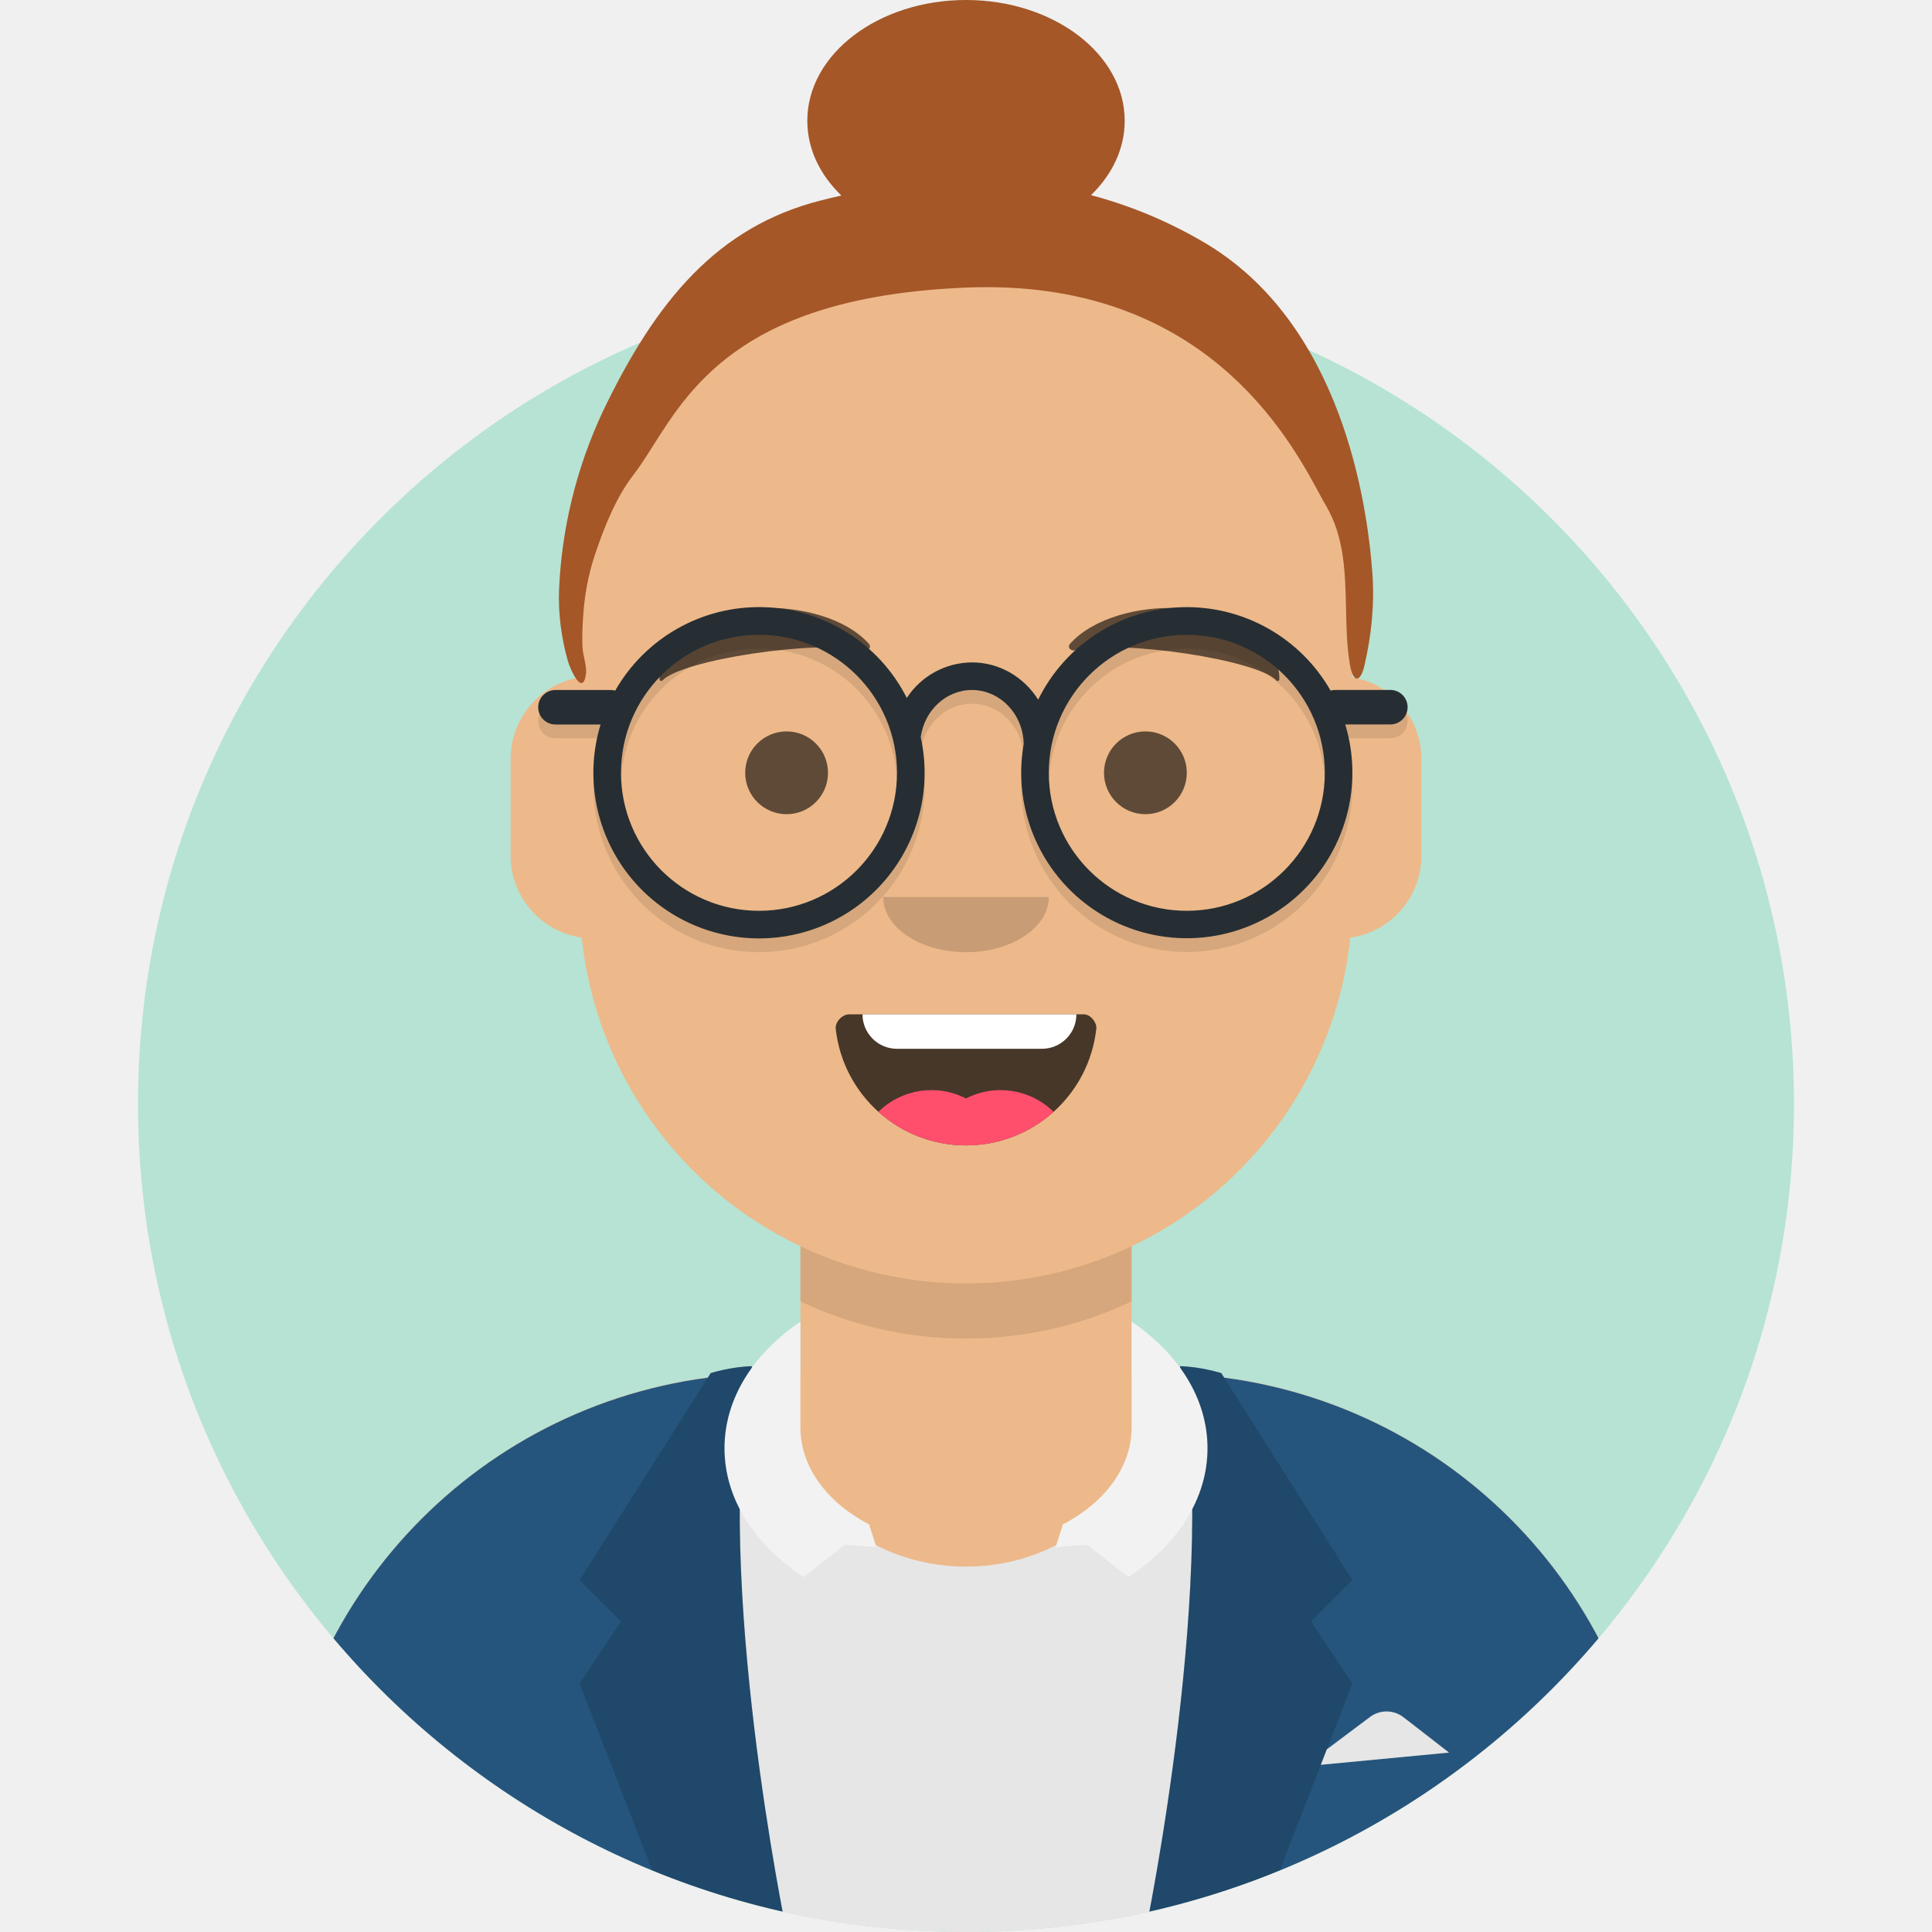
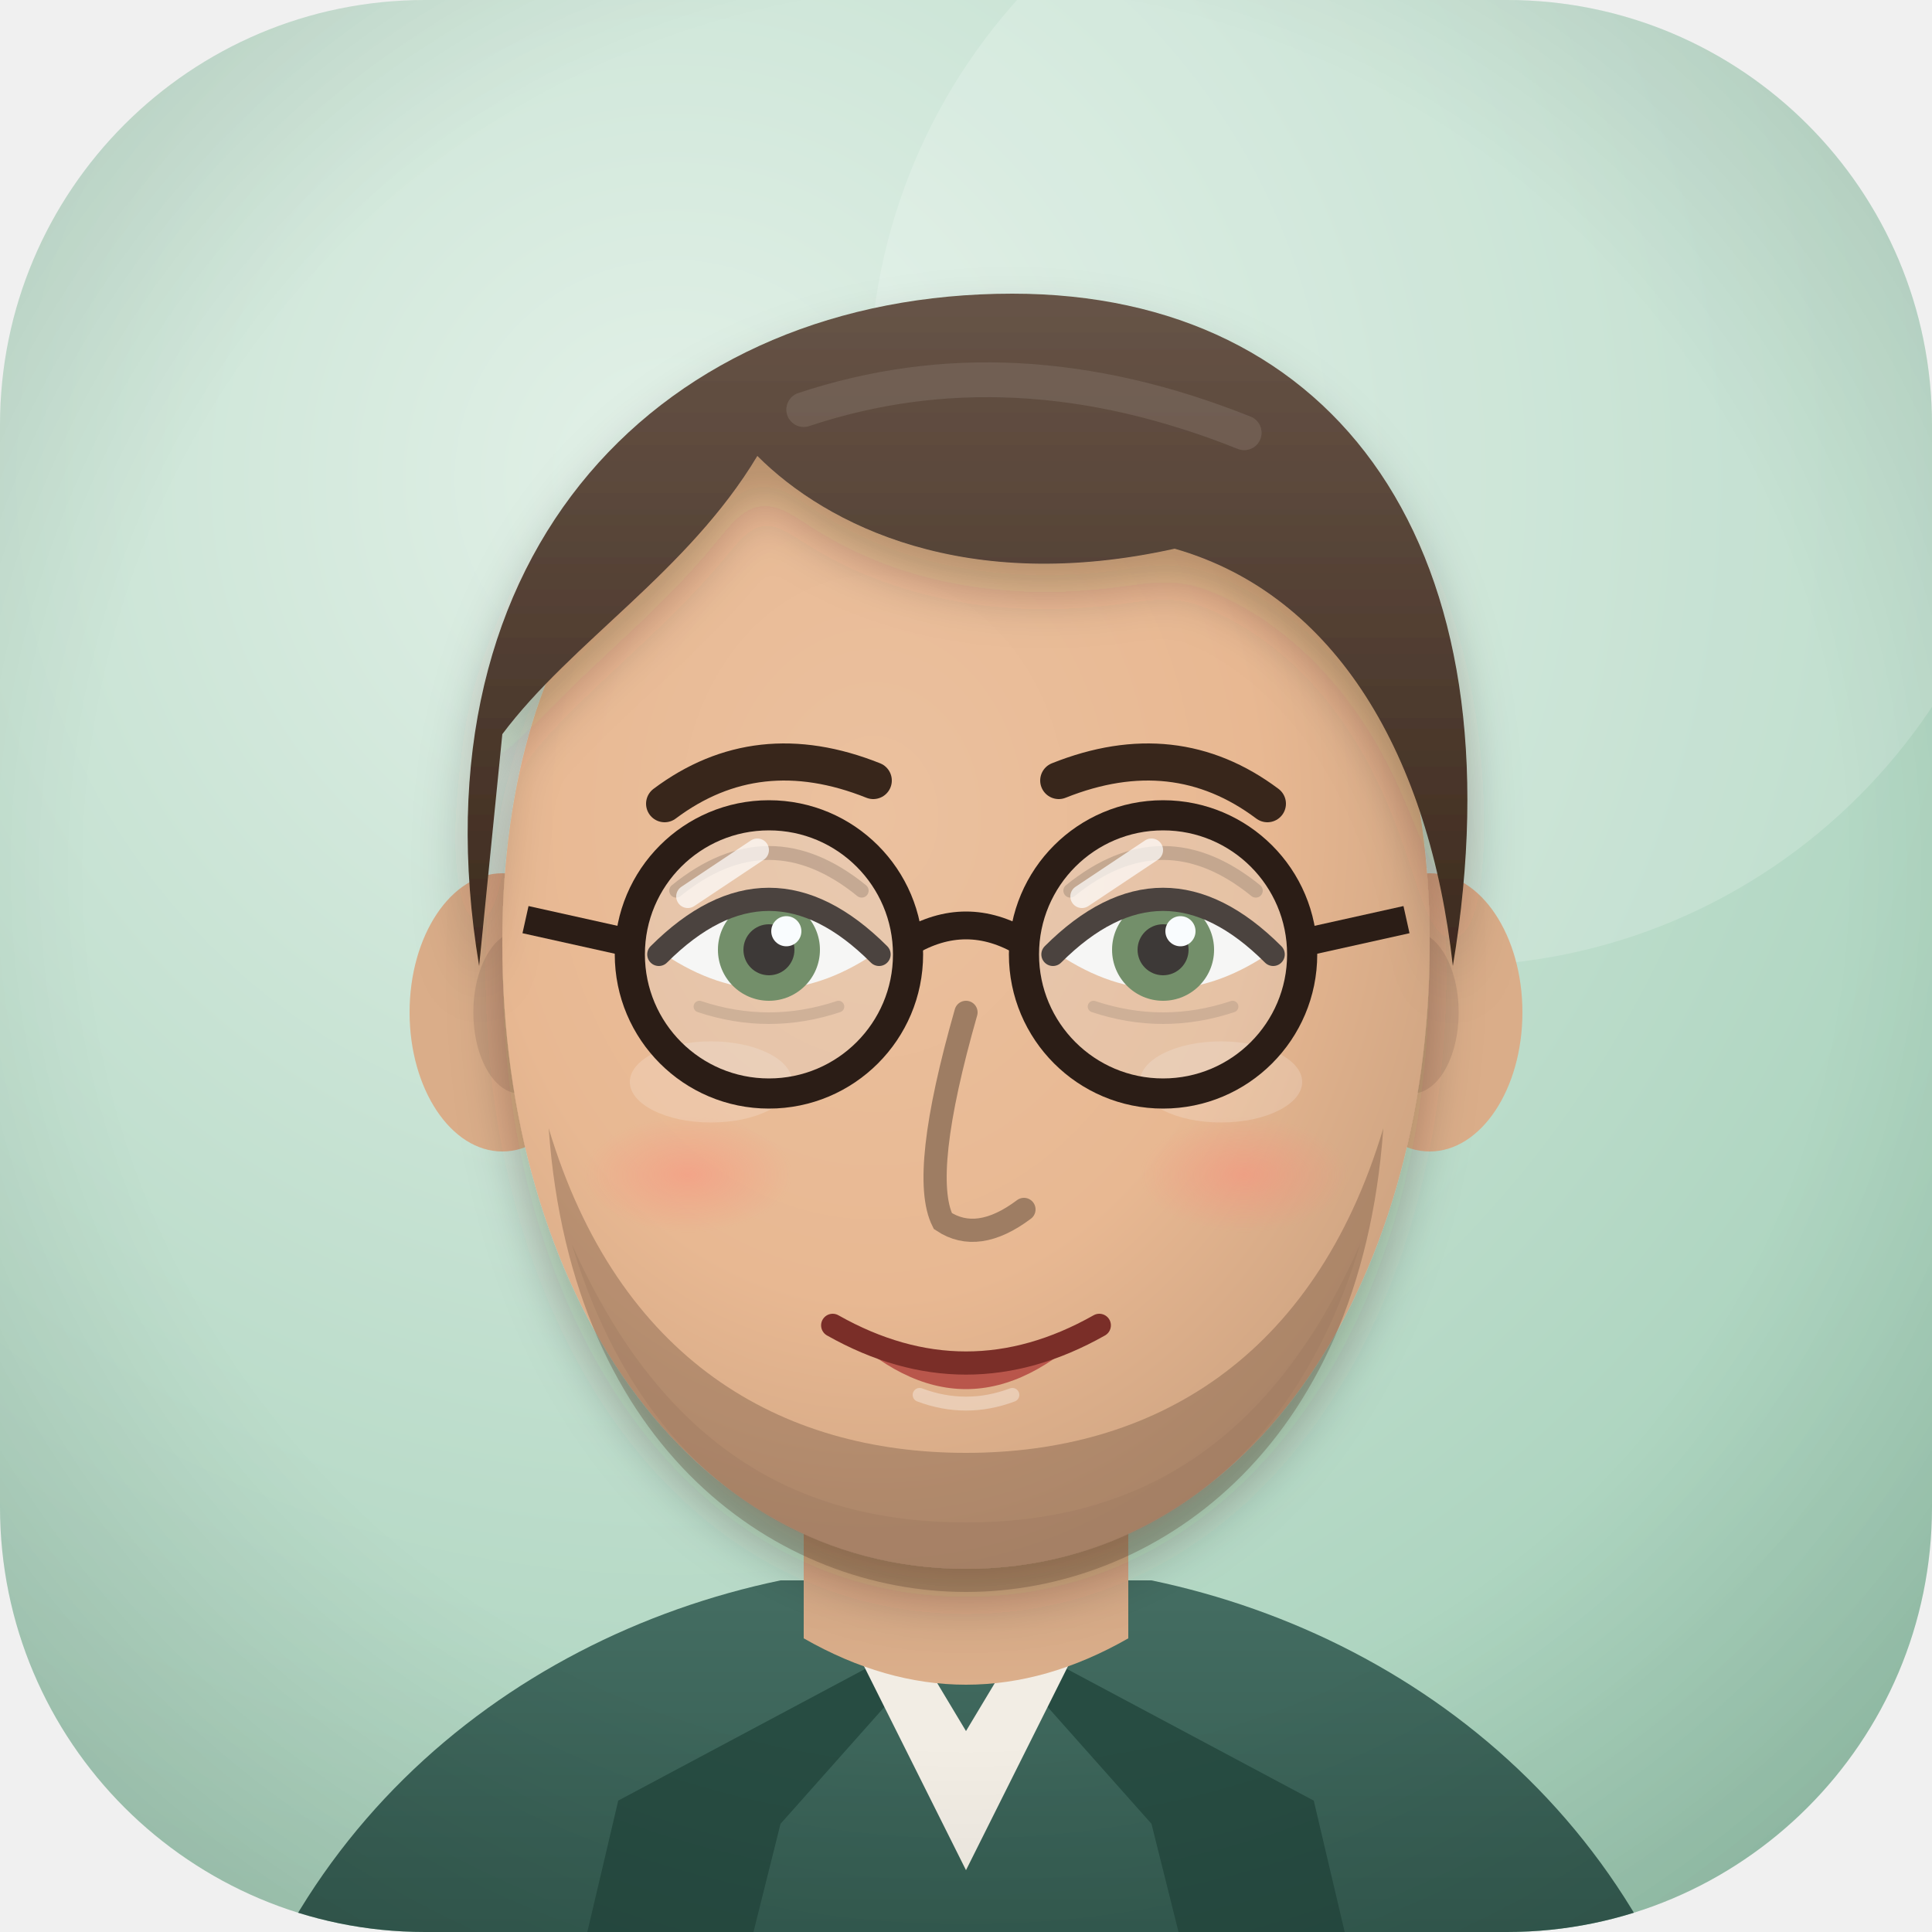
- <svg xmlns="http://www.w3.org/2000/svg" viewBox="0 0 280 280" fill="none" shape-rendering="auto">
-   <mask id="viewboxMask">
-     <rect width="280" height="280" rx="0" ry="0" x="0" y="0" fill="#fff" />
-   </mask>
-   <g mask="url(#viewboxMask)">
-     <g transform="translate(8)">
-       <circle cx="132" cy="160" r="120" fill="#b6e3d4" />
-       <mask id="styleCircle-a" style="mask-type:luminance" maskUnits="userSpaceOnUse" x="0" y="0" width="264" height="280">
-         <path d="M264 0H0v160h12c0 66.27 53.73 120 120 120 66.27 0 120-53.73 120-120h12V0Z" fill="#fff" />
-       </mask>
-       <g mask="url(#styleCircle-a)">
-         <path d="M132 36a56 56 0 0 0-56 56v6.17A12 12 0 0 0 66 110v14a12 12 0 0 0 10.3 11.88 56.04 56.04 0 0 0 31.7 44.73v18.4h-4a72 72 0 0 0-72 72v9h200v-9a72 72 0 0 0-72-72h-4v-18.39a56.04 56.04 0 0 0 31.7-44.73A12 12 0 0 0 198 124v-14a12 12 0 0 0-10-11.83V92a56 56 0 0 0-56-56Z" fill="#edb98a" />
-         <path d="M108 180.61v8a55.79 55.79 0 0 0 24 5.39c8.59 0 16.73-1.93 24-5.39v-8a55.79 55.79 0 0 1-24 5.39 55.79 55.79 0 0 1-24-5.39Z" fill="#000" fill-opacity=".1" />
-         <g transform="translate(0 170)">
-           <path d="M132 57.05c14.91 0 27-11.2 27-25 0-1.01-.06-2.01-.2-3h1.2a72 72 0 0 1 72 72V110H32v-8.95a72 72 0 0 1 72-72h1.2c-.14.99-.2 1.99-.2 3 0 13.8 12.09 25 27 25Z" fill="#E6E6E6" />
-           <path d="M100.78 29.12 101 28c-2.96.05-6 1-6 1l-.42.66A72.01 72.01 0 0 0 32 101.06V110h74s-10.7-51.56-5.24-80.8l.02-.08ZM158 110s11-53 5-82c2.96.05 6 1 6 1l.42.66a72.01 72.01 0 0 1 62.58 71.4V110h-74Z" fill="#25557c" />
-           <path d="M101 28c-6 29 5 82 5 82H90L76 74l6-9-6-6 19-30s3.04-.95 6-1ZM163 28c6 29-5 82-5 82h16l14-36-6-9 6-6-19-30s-3.04-.95-6-1Z" fill-rule="evenodd" clip-rule="evenodd" fill="#000" fill-opacity=".15" />
-           <path d="M108 21.54c-6.77 4.6-11 11.12-11 18.35 0 7.4 4.43 14.05 11.48 18.67l5.94-4.68 4.58.33-1-3.15.08-.06c-6.1-3.15-10.08-8.3-10.08-14.12V21.54ZM156 36.88c0 5.82-3.98 10.97-10.08 14.12l.08.06-1 3.15 4.58-.33 5.94 4.68C162.57 53.94 167 47.29 167 39.89c0-7.23-4.23-13.75-11-18.35v15.34Z" fill="#F2F2F2" />
-           <path d="m183.42 85.77.87-2.24 6.27-4.7a4 4 0 0 1 4.85.05l6.6 5.12-18.59 1.77Z" fill="#E6E6E6" />
-         </g>
-         <g transform="translate(78 134)">
-           <path fill-rule="evenodd" clip-rule="evenodd" d="M35.12 15.13a19 19 0 0 0 37.77-.09c.08-.77-.77-2.04-1.85-2.04H37.1C36 13 35 14.18 35.12 15.13Z" fill="#000" fill-opacity=".7" />
-           <path d="M70 13H39a5 5 0 0 0 5 5h21a5 5 0 0 0 5-5Z" fill="#fff" />
-           <path d="M66.7 27.14A10.96 10.96 0 0 0 54 25.2a10.95 10.95 0 0 0-12.7 1.94A18.93 18.93 0 0 0 54 32c4.88 0 9.33-1.84 12.7-4.86Z" fill="#FF4F6D" />
-         </g>
-         <g transform="translate(104 122)">
-           <path fill-rule="evenodd" clip-rule="evenodd" d="M16 8c0 4.42 5.37 8 12 8s12-3.58 12-8" fill="#000" fill-opacity=".16" />
-         </g>
-         <g transform="translate(76 90)">
-           <path d="M36 22a6 6 0 1 1-12 0 6 6 0 0 1 12 0ZM88 22a6 6 0 1 1-12 0 6 6 0 0 1 12 0Z" fill="#000" fill-opacity=".6" />
-         </g>
-         <g transform="translate(76 82)">
-           <path d="M26.55 6.15c-5.8.27-15.2 4.49-14.96 10.34.01.18.3.27.43.12 2.76-2.96 22.32-5.95 29.2-4.36.64.14 1.12-.48.72-.93-3.43-3.85-10.2-5.43-15.4-5.18ZM86.45 6.15c5.8.27 15.2 4.49 14.96 10.34-.01.18-.3.27-.43.12-2.76-2.96-22.32-5.95-29.2-4.36-.64.14-1.12-.48-.72-.93 3.43-3.85 10.2-5.43 15.4-5.18Z" fill-rule="evenodd" clip-rule="evenodd" fill="#000" fill-opacity=".6" />
-         </g>
-         <g transform="translate(-1)">
-           <path d="M151.12 28.28c3.06-2.97 4.88-6.71 4.88-10.78C156 7.84 145.7 0 133 0s-23 7.84-23 17.5c0 4.1 1.85 7.86 4.94 10.84-.99.22-1.95.45-2.9.69-15.1 3.8-24.02 14.62-31.68 30.62a67.68 67.68 0 0 0-6.34 25.83c-.13 3.41.33 6.94 1.25 10.22.33 1.2 2.15 5.39 2.65 2 .1-.66-.07-1.47-.24-2.27-.12-.55-.23-1.1-.26-1.6-.08-1.56 0-3.15.11-4.72.2-2.92.73-5.8 1.65-8.59 1.33-3.98 3.02-8.3 5.6-11.67.97-1.25 1.88-2.7 2.88-4.27 5.63-8.9 13.68-21.6 45.34-22.9 34.3-1.42 46.78 21.66 51.21 29.87.38.7.7 1.3.97 1.75 2.67 4.53 2.78 9.75 2.9 14.91.05 2.71.11 5.41.54 8 .47 2.84 1.54 2.78 2.13.23 1-4.33 1.47-8.83 1.15-13.28-.72-10.05-4.4-36.45-24.6-48.15a65.52 65.52 0 0 0-16.18-6.73Z" fill="#a55728" />
-         </g>
-         <g transform="translate(49 72)" />
-         <g transform="translate(62 42)">
-           <g fill-rule="evenodd" clip-rule="evenodd">
-             <path d="M40 96a24 24 0 0 1-22.96-31H10.5a2.5 2.5 0 0 1 0-5h8c.23 0 .45.03.66.09a24 24 0 0 1 42.26 1.06A11.36 11.36 0 0 1 70.86 56c4.01 0 7.55 2.14 9.6 5.4a24 24 0 0 1 42.38-1.31c.2-.06.43-.1.66-.1h8a2.5 2.5 0 1 1 0 5h-6.54a24 24 0 1 1-46.6 2.83c-.08-4.37-3.45-7.83-7.5-7.83-3.73 0-6.89 2.94-7.42 6.83A24 24 0 0 1 40 96Zm0-4a20 20 0 1 0 0-40 20 20 0 0 0 0 40Zm82-20a20 20 0 1 1-40 0 20 20 0 0 1 40 0Z" fill="#000" fill-opacity=".1" />
-             <path d="M40 94a24 24 0 0 1-22.96-31H10.5a2.5 2.5 0 0 1 0-5h8c.23 0 .45.03.66.09a24 24 0 0 1 42.26 1.06A11.36 11.36 0 0 1 70.86 54c4.01 0 7.55 2.14 9.6 5.4a24 24 0 0 1 42.38-1.31c.2-.06.43-.1.66-.1h8a2.5 2.5 0 1 1 0 5h-6.54a24 24 0 1 1-46.6 2.84c-.08-4.37-3.45-7.83-7.5-7.83-3.73 0-6.89 2.94-7.42 6.83A24 24 0 0 1 40 94Zm0-4a20 20 0 1 0 0-40 20 20 0 0 0 0 40Zm82-20a20 20 0 1 1-40 0 20 20 0 0 1 40 0Z" fill="#262e33" />
-           </g>
-         </g>
+ <svg xmlns="http://www.w3.org/2000/svg" viewBox="0 0 200 200" width="200" height="200">
+   <defs>
+     <radialGradient id="p0bg" cx="0.35" cy="0.25" r="0.9">
+       <stop offset="0" stop-color="#e3f1e8" stop-opacity="1" />
+       <stop offset="1" stop-color="#9fcdb5" stop-opacity="1" />
+     </radialGradient>
+     <radialGradient id="p0sk" cx="0.4" cy="0.35" r="0.7">
+       <stop offset="0" stop-color="#ebc19f" stop-opacity="1" />
+       <stop offset="0.6" stop-color="#e8b892" stop-opacity="1" />
+       <stop offset="1" stop-color="#cca280" stop-opacity="1" />
+     </radialGradient>
+     <linearGradient id="p0nk" x1="0" y1="0" x2="0" y2="1">
+       <stop offset="0" stop-color="#be9778" stop-opacity="1" />
+       <stop offset="1" stop-color="#dcaf8b" stop-opacity="1" />
+     </linearGradient>
+     <linearGradient id="p0hr" x1="0" y1="0" x2="0" y2="1">
+       <stop offset="0" stop-color="#675447" stop-opacity="1" />
+       <stop offset="1" stop-color="#3d2a1e" stop-opacity="1" />
+     </linearGradient>
+     <linearGradient id="p0cl" x1="0" y1="0" x2="0" y2="1">
+       <stop offset="0" stop-color="#446d62" stop-opacity="1" />
+       <stop offset="1" stop-color="#284f44" stop-opacity="1" />
+     </linearGradient>
+     <radialGradient id="p0bl" cx="0.5" cy="0.5" r="0.5">
+       <stop offset="0" stop-color="#ff8b7a" stop-opacity="0.45" />
+       <stop offset="1" stop-color="#ff8b7a" stop-opacity="0" />
+     </radialGradient>
+     <radialGradient id="p0vg" cx="0.5" cy="0.45" r="0.75">
+       <stop offset="0.6" stop-color="#000" stop-opacity="0" />
+       <stop offset="1" stop-color="#000" stop-opacity="0.16" />
+     </radialGradient>
+     <clipPath id="p0cp">
+       <rect width="200" height="200" rx="44" />
+     </clipPath>
+     <filter id="p0rm" x="-20%" y="-20%" width="140%" height="140%">
+       <feDropShadow dx="0" dy="2.5" stdDeviation="2.2" flood-color="#2b1a10" flood-opacity="0.28" />
+     </filter>
+   </defs>
+   <g clip-path="url(#p0cp)">
+     <rect width="200" height="200" fill="url(#p0bg)" />
+     <circle cx="150" cy="40" r="60" fill="#fff" opacity="0.18" />
+     <g transform="translate(100 112) scale(1.2) translate(-100 -104)">
+       <path d="M34 200 C38 170 60 152 84 147 L116 147 C140 152 162 170 166 200 Z" fill="url(#p0cl)" />
+       <path d="M100 150 L84 168 L76 200 L62 200 L70 166 Z" fill="#274c42" />
+       <path d="M100 150 L116 168 L124 200 L138 200 L130 166 Z" fill="#274c42" />
+       <path d="M90 152 L100 172 L110 152 L106 150 L100 160 L94 150 Z" fill="#f2ede4" />
+       <path d="M86 130 L86 152 Q100 160 114 152 L114 130 Z" fill="url(#p0nk)" />
+       <path d="M86 140 Q100 150 114 140 L114 134 Q100 144 86 134 Z" fill="#ae8a6e" opacity="0.35" />
+       <ellipse cx="60" cy="98" rx="8" ry="12" fill="#daad89" />
+       <ellipse cx="61.5" cy="98" rx="4" ry="7" fill="#ba9375" opacity="0.6" />
+       <ellipse cx="140" cy="98" rx="8" ry="12" fill="#daad89" />
+       <ellipse cx="138.5" cy="98" rx="4" ry="7" fill="#ba9375" opacity="0.6" />
+       <path d="M100 46 C126 46 140 64 140 92 C140 122 124 146 100 146 C76 146 60 122 60 92 C60 64 74 46 100 46 Z" fill="url(#p0sk)" filter="url(#p0rm)" />
+       <path d="M66 118 C72 138 86 146 100 146 C114 146 128 138 134 118 C126 136 114 142 100 142 C86 142 74 136 66 118 Z" fill="#ba9375" opacity="0.35" />
+       <ellipse cx="78" cy="104" rx="7" ry="3.5" fill="#fff" opacity="0.18" />
+       <ellipse cx="122" cy="104" rx="7" ry="3.5" fill="#fff" opacity="0.18" />
+       <ellipse cx="76" cy="112" rx="9" ry="5" fill="url(#p0bl)" />
+       <ellipse cx="124" cy="112" rx="9" ry="5" fill="url(#p0bl)" />
+       <path d="M74 80 Q82 74 92 78" stroke="#38261b" stroke-width="3.2" fill="none" stroke-linecap="round" />
+       <path d="M126 80 Q118 74 108 78" stroke="#38261b" stroke-width="3.2" fill="none" stroke-linecap="round" />
+       <path d="M74 93 Q83 84 92 93 Q83 99 74 93 Z" fill="#fbf8f4" />
+       <circle cx="83" cy="92.6" r="4.4" fill="#5b7a4a" />
+       <circle cx="83" cy="92.6" r="2.2" fill="#1a110c" />
+       <circle cx="84.5" cy="91" r="1.3" fill="#fff" />
+       <path d="M73.5 93 Q83 83.5 92.5 93" stroke="#2b1d16" stroke-width="2" fill="none" stroke-linecap="round" />
+       <path d="M75 87.5 Q83 81 91 87.5" stroke="#a28166" stroke-width="1.2" fill="none" opacity="0.6" stroke-linecap="round" />
+       <path d="M77 97.5 Q83 99.5 89 97.5" stroke="#ae8a6e" stroke-width="1" fill="none" opacity="0.5" stroke-linecap="round" />
+       <path d="M108 93 Q117 84 126 93 Q117 99 108 93 Z" fill="#fbf8f4" />
+       <circle cx="117" cy="92.6" r="4.4" fill="#5b7a4a" />
+       <circle cx="117" cy="92.6" r="2.2" fill="#1a110c" />
+       <circle cx="118.5" cy="91" r="1.3" fill="#fff" />
+       <path d="M107.5 93 Q117 83.5 126.5 93" stroke="#2b1d16" stroke-width="2" fill="none" stroke-linecap="round" />
+       <path d="M109 87.5 Q117 81 125 87.5" stroke="#a28166" stroke-width="1.2" fill="none" opacity="0.6" stroke-linecap="round" />
+       <path d="M111 97.5 Q117 99.5 123 97.5" stroke="#ae8a6e" stroke-width="1" fill="none" opacity="0.5" stroke-linecap="round" />
+       <path d="M100 98 Q96 112 98 116 Q101 118 105 115" stroke="#9e7d63" stroke-width="2" fill="none" stroke-linecap="round" />
+       <path d="M64 108 C66 136 84 148 100 148 C116 148 134 136 136 108 C130 128 116 136 100 136 C84 136 70 128 64 108 Z" fill="#4a3324" opacity="0.28" />
+       <path d="M89 125 Q100 131 111 125 Q100 136 89 125 Z" fill="#b9564b" />
+       <path d="M88.5 125 Q100 131.5 111.5 125" stroke="#7a2e28" stroke-width="2" fill="none" stroke-linecap="round" />
+       <path d="M96 131 Q100 132.5 104 131" stroke="#fff" stroke-width="1.2" fill="none" opacity="0.35" stroke-linecap="round" />
+       <g filter="url(#p0rm)">
+         <path d="M58 94 C52 58 74 36 104 36 C132 36 148 58 142 94 C140 76 132 62 118 58 C100 62 88 56 82 50 C76 60 66 66 60 74 Z" fill="url(#p0hr)" />
+         <path d="M86 46 Q104 40 124 48" stroke="#7d6c61" stroke-width="3" fill="none" stroke-linecap="round" opacity="0.55" />
      </g>
+       <circle cx="83" cy="93" r="12" fill="#dfeffa" fill-opacity="0.18" stroke="#2b1d16" stroke-width="2.6" />
+       <circle cx="117" cy="93" r="12" fill="#dfeffa" fill-opacity="0.18" stroke="#2b1d16" stroke-width="2.6" />
+       <path d="M95 92 Q100 89 105 92" stroke="#2b1d16" stroke-width="2.4" fill="none" />
+       <path d="M71 92 L62 90 M129 92 L138 90" stroke="#2b1d16" stroke-width="2.4" />
+       <path d="M76 88 L82 84 M110 88 L116 84" stroke="#fff" stroke-width="2" stroke-linecap="round" opacity="0.7" />
    </g>
+     <rect width="200" height="200" fill="url(#p0vg)" />
  </g>
</svg>
